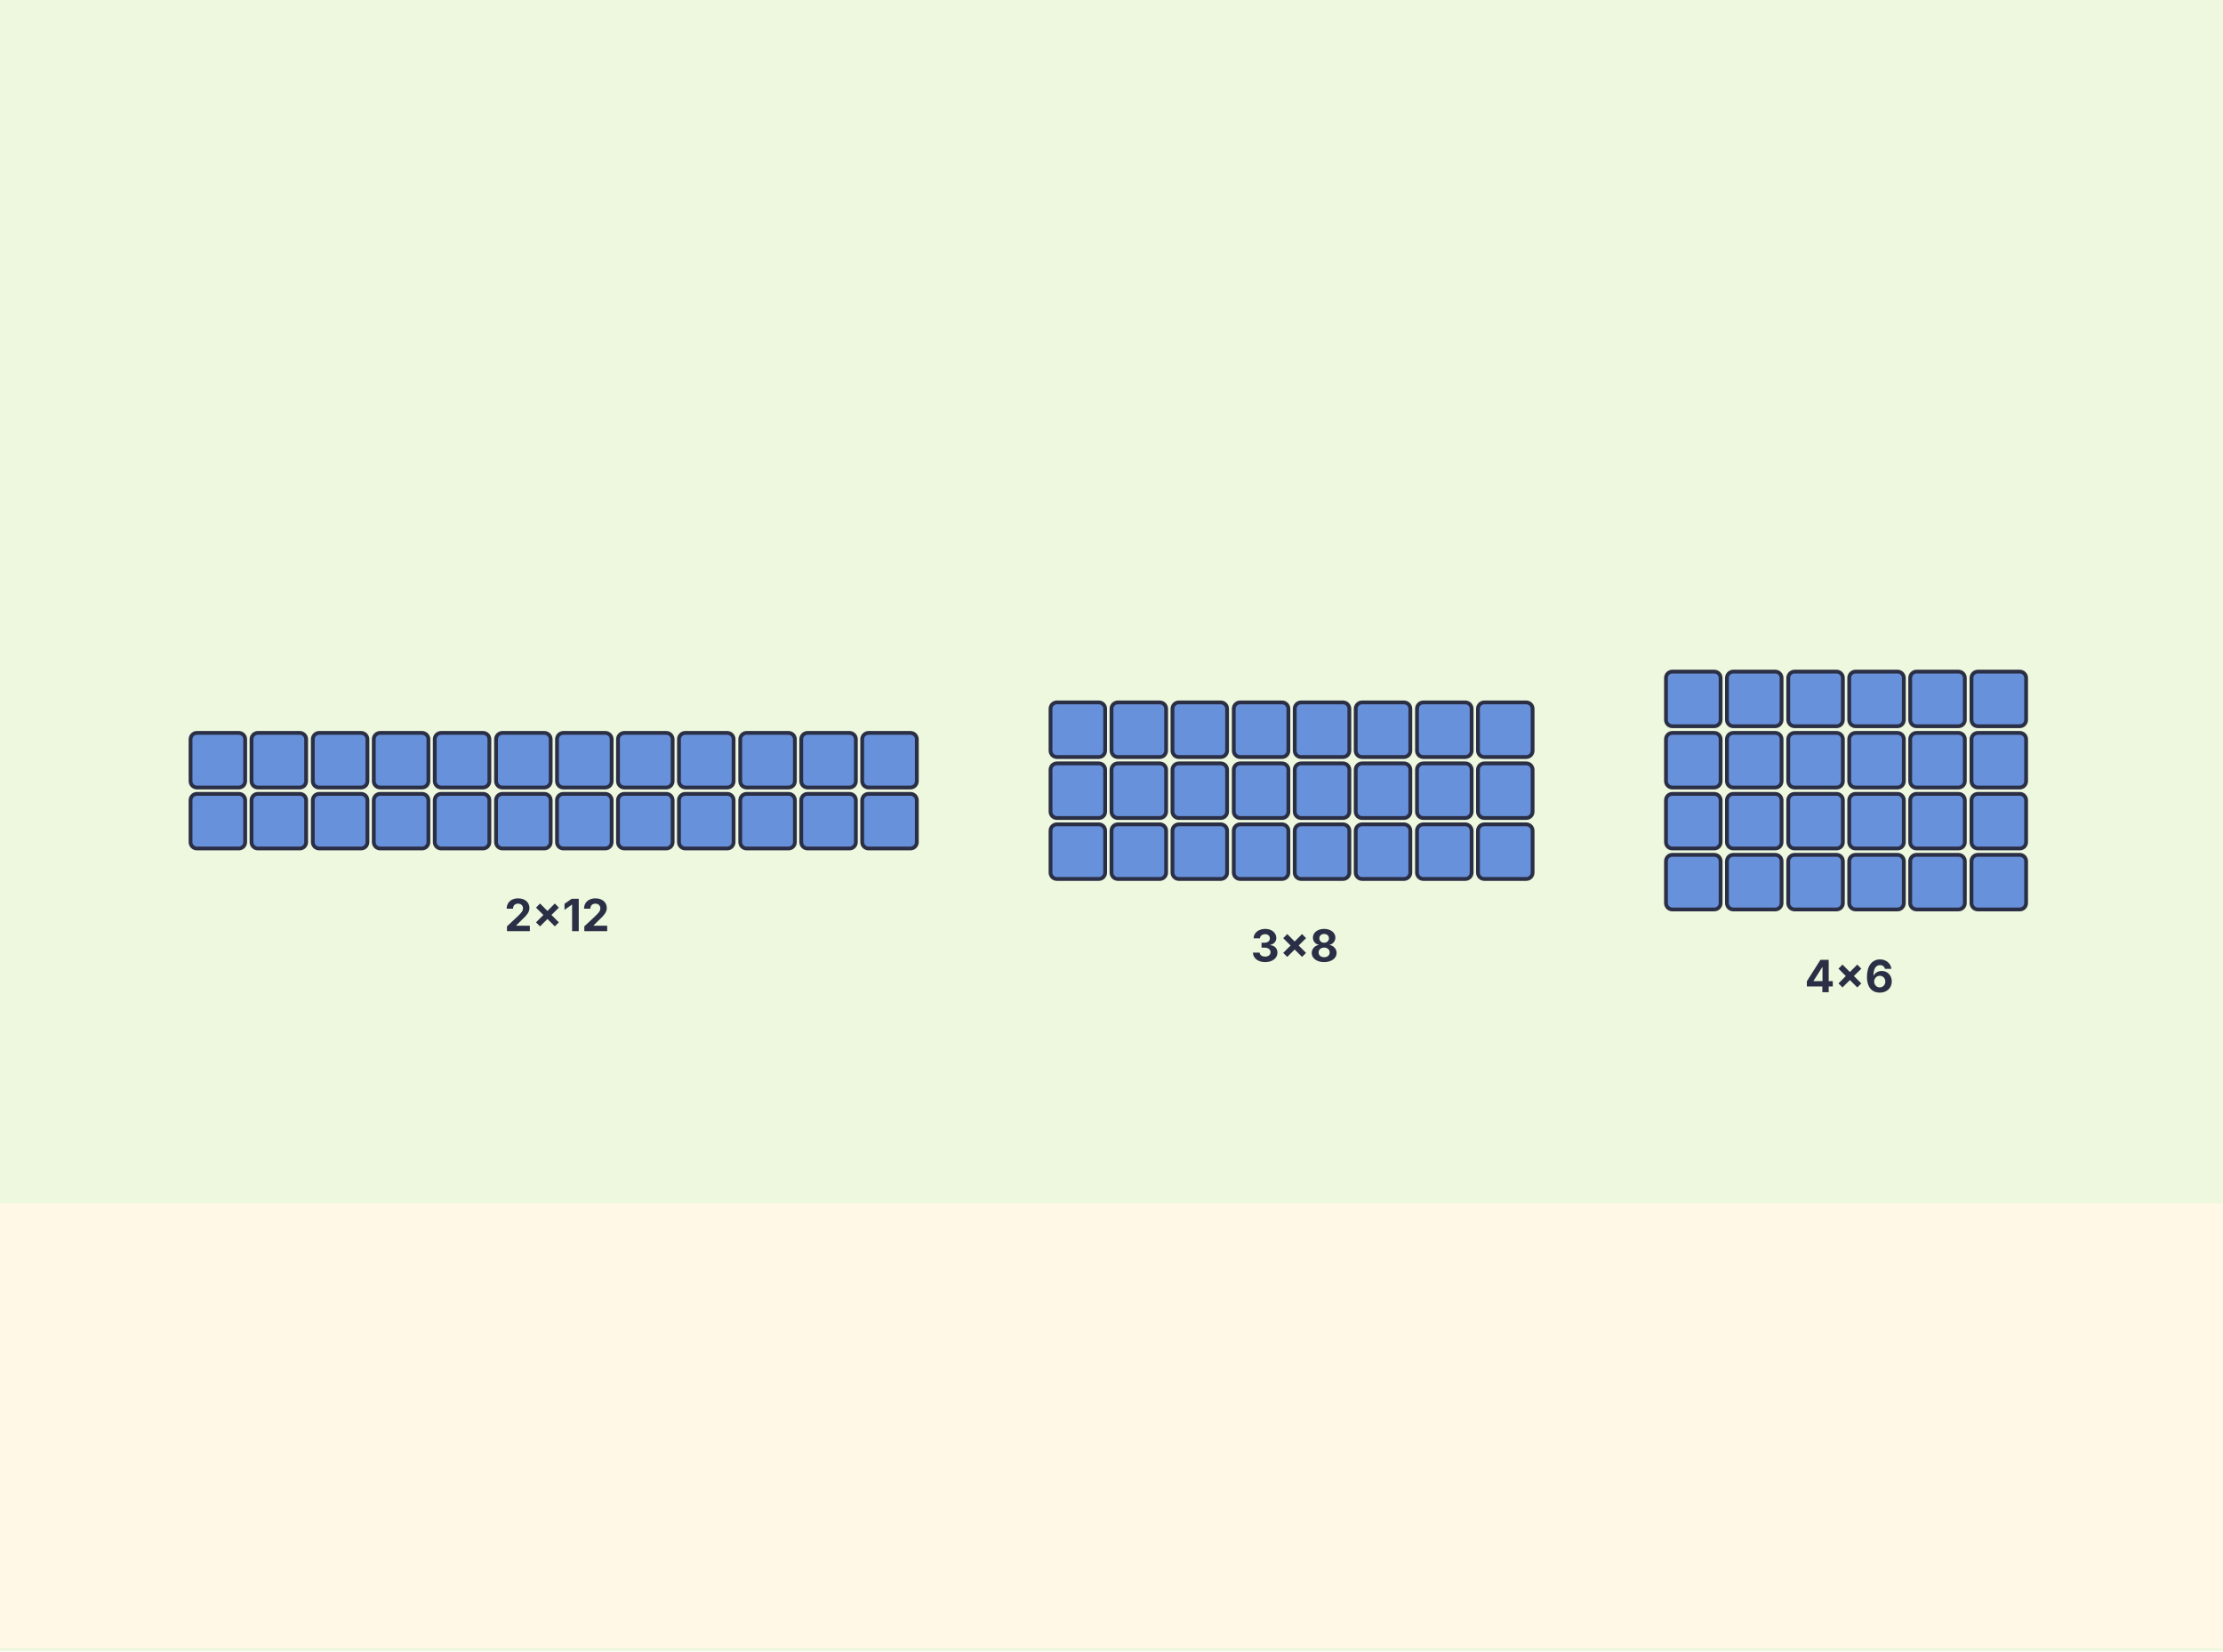
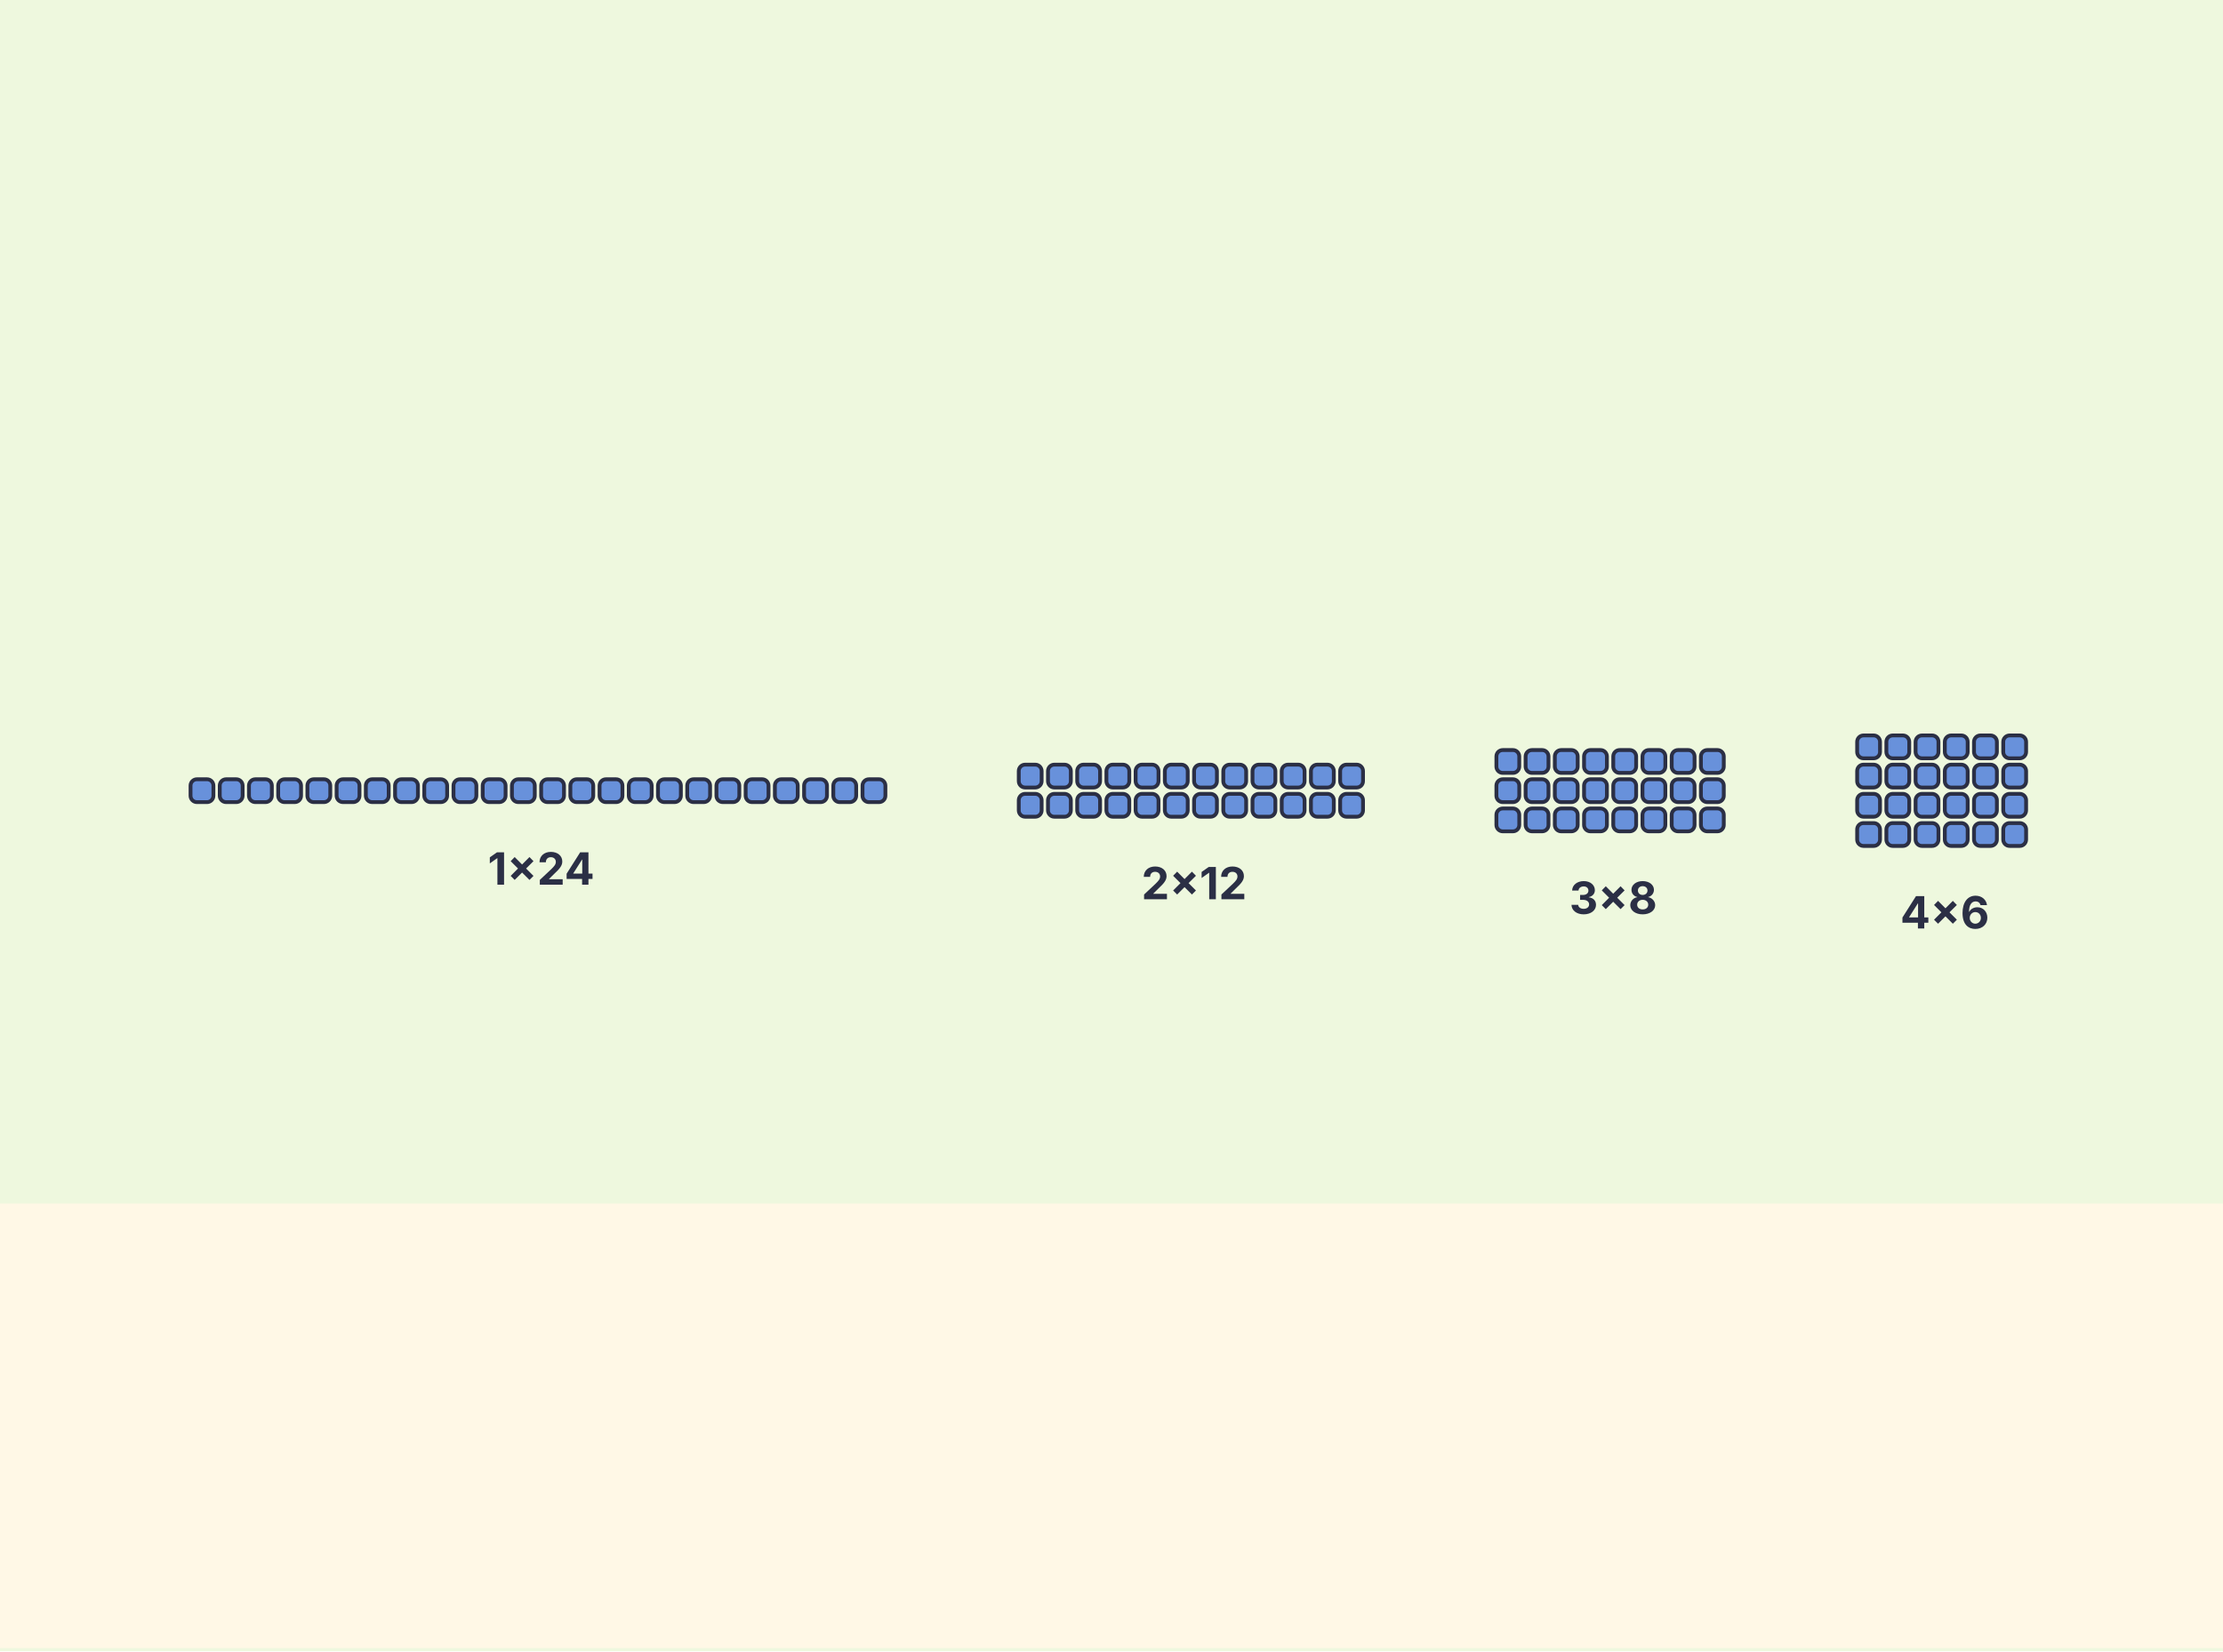
<svg xmlns="http://www.w3.org/2000/svg" viewBox="0 0 700 520">
  <rect width="700" height="520" fill="#eef8de" />
  <rect y="379" width="700" height="140" fill="#fff8e6" />
-   <rect x="60.0" y="230.8" width="17.2" height="17.2" rx="2" fill="#3b6fd9" fill-opacity="0.75" stroke="#2b2f45" stroke-width="1.2" />
-   <rect x="79.2" y="230.8" width="17.2" height="17.2" rx="2" fill="#3b6fd9" fill-opacity="0.75" stroke="#2b2f45" stroke-width="1.2" />
-   <rect x="98.5" y="230.8" width="17.2" height="17.2" rx="2" fill="#3b6fd9" fill-opacity="0.75" stroke="#2b2f45" stroke-width="1.2" />
-   <rect x="117.7" y="230.8" width="17.2" height="17.2" rx="2" fill="#3b6fd9" fill-opacity="0.75" stroke="#2b2f45" stroke-width="1.2" />
-   <rect x="136.9" y="230.8" width="17.2" height="17.2" rx="2" fill="#3b6fd9" fill-opacity="0.75" stroke="#2b2f45" stroke-width="1.2" />
-   <rect x="156.2" y="230.8" width="17.2" height="17.2" rx="2" fill="#3b6fd9" fill-opacity="0.75" stroke="#2b2f45" stroke-width="1.2" />
-   <rect x="175.4" y="230.8" width="17.2" height="17.2" rx="2" fill="#3b6fd9" fill-opacity="0.75" stroke="#2b2f45" stroke-width="1.2" />
-   <rect x="194.6" y="230.8" width="17.2" height="17.2" rx="2" fill="#3b6fd9" fill-opacity="0.75" stroke="#2b2f45" stroke-width="1.2" />
-   <rect x="213.8" y="230.8" width="17.2" height="17.2" rx="2" fill="#3b6fd9" fill-opacity="0.75" stroke="#2b2f45" stroke-width="1.2" />
-   <rect x="233.1" y="230.8" width="17.2" height="17.2" rx="2" fill="#3b6fd9" fill-opacity="0.75" stroke="#2b2f45" stroke-width="1.2" />
-   <rect x="252.3" y="230.8" width="17.2" height="17.2" rx="2" fill="#3b6fd9" fill-opacity="0.75" stroke="#2b2f45" stroke-width="1.2" />
-   <rect x="271.5" y="230.8" width="17.2" height="17.2" rx="2" fill="#3b6fd9" fill-opacity="0.75" stroke="#2b2f45" stroke-width="1.2" />
-   <rect x="60.0" y="250.0" width="17.2" height="17.2" rx="2" fill="#3b6fd9" fill-opacity="0.75" stroke="#2b2f45" stroke-width="1.2" />
-   <rect x="79.2" y="250.0" width="17.2" height="17.2" rx="2" fill="#3b6fd9" fill-opacity="0.75" stroke="#2b2f45" stroke-width="1.2" />
-   <rect x="98.5" y="250.0" width="17.2" height="17.2" rx="2" fill="#3b6fd9" fill-opacity="0.75" stroke="#2b2f45" stroke-width="1.2" />
-   <rect x="117.7" y="250.0" width="17.2" height="17.2" rx="2" fill="#3b6fd9" fill-opacity="0.75" stroke="#2b2f45" stroke-width="1.2" />
-   <rect x="136.9" y="250.0" width="17.2" height="17.2" rx="2" fill="#3b6fd9" fill-opacity="0.75" stroke="#2b2f45" stroke-width="1.2" />
-   <rect x="156.2" y="250.0" width="17.2" height="17.2" rx="2" fill="#3b6fd9" fill-opacity="0.75" stroke="#2b2f45" stroke-width="1.2" />
-   <rect x="175.4" y="250.0" width="17.2" height="17.2" rx="2" fill="#3b6fd9" fill-opacity="0.75" stroke="#2b2f45" stroke-width="1.2" />
-   <rect x="194.6" y="250.0" width="17.2" height="17.2" rx="2" fill="#3b6fd9" fill-opacity="0.75" stroke="#2b2f45" stroke-width="1.2" />
-   <rect x="213.8" y="250.0" width="17.2" height="17.2" rx="2" fill="#3b6fd9" fill-opacity="0.75" stroke="#2b2f45" stroke-width="1.2" />
-   <rect x="233.1" y="250.0" width="17.2" height="17.2" rx="2" fill="#3b6fd9" fill-opacity="0.75" stroke="#2b2f45" stroke-width="1.2" />
-   <rect x="252.3" y="250.0" width="17.2" height="17.2" rx="2" fill="#3b6fd9" fill-opacity="0.75" stroke="#2b2f45" stroke-width="1.2" />
-   <rect x="271.5" y="250.0" width="17.2" height="17.2" rx="2" fill="#3b6fd9" fill-opacity="0.75" stroke="#2b2f45" stroke-width="1.2" />
-   <text x="175.385" y="293.231" text-anchor="middle" font-family="Inter,Arial,sans-serif" font-size="14" font-weight="700" fill="#2b2f45">2×12</text>
-   <rect x="330.8" y="221.2" width="17.2" height="17.2" rx="2" fill="#3b6fd9" fill-opacity="0.75" stroke="#2b2f45" stroke-width="1.2" />
-   <rect x="350.0" y="221.2" width="17.2" height="17.2" rx="2" fill="#3b6fd9" fill-opacity="0.75" stroke="#2b2f45" stroke-width="1.2" />
-   <rect x="369.2" y="221.2" width="17.2" height="17.2" rx="2" fill="#3b6fd9" fill-opacity="0.75" stroke="#2b2f45" stroke-width="1.2" />
-   <rect x="388.5" y="221.2" width="17.2" height="17.2" rx="2" fill="#3b6fd9" fill-opacity="0.75" stroke="#2b2f45" stroke-width="1.2" />
-   <rect x="407.7" y="221.2" width="17.2" height="17.2" rx="2" fill="#3b6fd9" fill-opacity="0.75" stroke="#2b2f45" stroke-width="1.2" />
-   <rect x="426.9" y="221.2" width="17.2" height="17.2" rx="2" fill="#3b6fd9" fill-opacity="0.75" stroke="#2b2f45" stroke-width="1.2" />
-   <rect x="446.2" y="221.2" width="17.2" height="17.2" rx="2" fill="#3b6fd9" fill-opacity="0.75" stroke="#2b2f45" stroke-width="1.2" />
-   <rect x="465.4" y="221.2" width="17.2" height="17.2" rx="2" fill="#3b6fd9" fill-opacity="0.75" stroke="#2b2f45" stroke-width="1.2" />
-   <rect x="330.8" y="240.4" width="17.2" height="17.2" rx="2" fill="#3b6fd9" fill-opacity="0.75" stroke="#2b2f45" stroke-width="1.2" />
-   <rect x="350.0" y="240.4" width="17.2" height="17.2" rx="2" fill="#3b6fd9" fill-opacity="0.75" stroke="#2b2f45" stroke-width="1.2" />
-   <rect x="369.2" y="240.4" width="17.2" height="17.2" rx="2" fill="#3b6fd9" fill-opacity="0.75" stroke="#2b2f45" stroke-width="1.2" />
-   <rect x="388.5" y="240.4" width="17.2" height="17.2" rx="2" fill="#3b6fd9" fill-opacity="0.75" stroke="#2b2f45" stroke-width="1.2" />
-   <rect x="407.7" y="240.4" width="17.2" height="17.2" rx="2" fill="#3b6fd9" fill-opacity="0.75" stroke="#2b2f45" stroke-width="1.2" />
-   <rect x="426.9" y="240.4" width="17.2" height="17.2" rx="2" fill="#3b6fd9" fill-opacity="0.75" stroke="#2b2f45" stroke-width="1.2" />
-   <rect x="446.2" y="240.4" width="17.2" height="17.2" rx="2" fill="#3b6fd9" fill-opacity="0.75" stroke="#2b2f45" stroke-width="1.2" />
-   <rect x="465.4" y="240.4" width="17.2" height="17.2" rx="2" fill="#3b6fd9" fill-opacity="0.75" stroke="#2b2f45" stroke-width="1.2" />
-   <rect x="330.8" y="259.6" width="17.2" height="17.2" rx="2" fill="#3b6fd9" fill-opacity="0.75" stroke="#2b2f45" stroke-width="1.2" />
-   <rect x="350.0" y="259.6" width="17.2" height="17.2" rx="2" fill="#3b6fd9" fill-opacity="0.75" stroke="#2b2f45" stroke-width="1.2" />
-   <rect x="369.2" y="259.6" width="17.2" height="17.2" rx="2" fill="#3b6fd9" fill-opacity="0.75" stroke="#2b2f45" stroke-width="1.2" />
-   <rect x="388.5" y="259.6" width="17.2" height="17.2" rx="2" fill="#3b6fd9" fill-opacity="0.75" stroke="#2b2f45" stroke-width="1.2" />
-   <rect x="407.7" y="259.6" width="17.2" height="17.2" rx="2" fill="#3b6fd9" fill-opacity="0.75" stroke="#2b2f45" stroke-width="1.2" />
-   <rect x="426.9" y="259.6" width="17.2" height="17.2" rx="2" fill="#3b6fd9" fill-opacity="0.75" stroke="#2b2f45" stroke-width="1.2" />
-   <rect x="446.2" y="259.6" width="17.2" height="17.2" rx="2" fill="#3b6fd9" fill-opacity="0.75" stroke="#2b2f45" stroke-width="1.2" />
-   <rect x="465.4" y="259.6" width="17.2" height="17.2" rx="2" fill="#3b6fd9" fill-opacity="0.75" stroke="#2b2f45" stroke-width="1.2" />
-   <text x="407.692" y="302.846" text-anchor="middle" font-family="Inter,Arial,sans-serif" font-size="14" font-weight="700" fill="#2b2f45">3×8</text>
-   <rect x="524.6" y="211.5" width="17.2" height="17.2" rx="2" fill="#3b6fd9" fill-opacity="0.75" stroke="#2b2f45" stroke-width="1.2" />
-   <rect x="543.8" y="211.5" width="17.2" height="17.2" rx="2" fill="#3b6fd9" fill-opacity="0.75" stroke="#2b2f45" stroke-width="1.2" />
-   <rect x="563.1" y="211.5" width="17.2" height="17.2" rx="2" fill="#3b6fd9" fill-opacity="0.75" stroke="#2b2f45" stroke-width="1.2" />
-   <rect x="582.3" y="211.5" width="17.2" height="17.2" rx="2" fill="#3b6fd9" fill-opacity="0.75" stroke="#2b2f45" stroke-width="1.2" />
-   <rect x="601.5" y="211.5" width="17.2" height="17.2" rx="2" fill="#3b6fd9" fill-opacity="0.75" stroke="#2b2f45" stroke-width="1.2" />
-   <rect x="620.8" y="211.5" width="17.2" height="17.2" rx="2" fill="#3b6fd9" fill-opacity="0.75" stroke="#2b2f45" stroke-width="1.2" />
-   <rect x="524.6" y="230.8" width="17.2" height="17.2" rx="2" fill="#3b6fd9" fill-opacity="0.75" stroke="#2b2f45" stroke-width="1.2" />
-   <rect x="543.8" y="230.8" width="17.2" height="17.2" rx="2" fill="#3b6fd9" fill-opacity="0.75" stroke="#2b2f45" stroke-width="1.2" />
-   <rect x="563.1" y="230.8" width="17.2" height="17.2" rx="2" fill="#3b6fd9" fill-opacity="0.75" stroke="#2b2f45" stroke-width="1.2" />
-   <rect x="582.3" y="230.8" width="17.2" height="17.2" rx="2" fill="#3b6fd9" fill-opacity="0.75" stroke="#2b2f45" stroke-width="1.2" />
-   <rect x="601.5" y="230.8" width="17.2" height="17.2" rx="2" fill="#3b6fd9" fill-opacity="0.75" stroke="#2b2f45" stroke-width="1.2" />
-   <rect x="620.8" y="230.8" width="17.2" height="17.2" rx="2" fill="#3b6fd9" fill-opacity="0.75" stroke="#2b2f45" stroke-width="1.2" />
-   <rect x="524.6" y="250.0" width="17.2" height="17.2" rx="2" fill="#3b6fd9" fill-opacity="0.75" stroke="#2b2f45" stroke-width="1.2" />
-   <rect x="543.8" y="250.0" width="17.2" height="17.2" rx="2" fill="#3b6fd9" fill-opacity="0.75" stroke="#2b2f45" stroke-width="1.2" />
-   <rect x="563.1" y="250.0" width="17.2" height="17.2" rx="2" fill="#3b6fd9" fill-opacity="0.75" stroke="#2b2f45" stroke-width="1.2" />
-   <rect x="582.3" y="250.0" width="17.2" height="17.2" rx="2" fill="#3b6fd9" fill-opacity="0.75" stroke="#2b2f45" stroke-width="1.2" />
-   <rect x="601.5" y="250.0" width="17.2" height="17.2" rx="2" fill="#3b6fd9" fill-opacity="0.75" stroke="#2b2f45" stroke-width="1.2" />
-   <rect x="620.8" y="250.0" width="17.2" height="17.2" rx="2" fill="#3b6fd9" fill-opacity="0.75" stroke="#2b2f45" stroke-width="1.2" />
-   <rect x="524.6" y="269.2" width="17.2" height="17.2" rx="2" fill="#3b6fd9" fill-opacity="0.75" stroke="#2b2f45" stroke-width="1.2" />
-   <rect x="543.8" y="269.2" width="17.2" height="17.2" rx="2" fill="#3b6fd9" fill-opacity="0.75" stroke="#2b2f45" stroke-width="1.2" />
-   <rect x="563.1" y="269.2" width="17.2" height="17.2" rx="2" fill="#3b6fd9" fill-opacity="0.75" stroke="#2b2f45" stroke-width="1.2" />
-   <rect x="582.3" y="269.2" width="17.2" height="17.2" rx="2" fill="#3b6fd9" fill-opacity="0.75" stroke="#2b2f45" stroke-width="1.2" />
-   <rect x="601.5" y="269.2" width="17.2" height="17.2" rx="2" fill="#3b6fd9" fill-opacity="0.75" stroke="#2b2f45" stroke-width="1.2" />
-   <rect x="620.8" y="269.2" width="17.2" height="17.2" rx="2" fill="#3b6fd9" fill-opacity="0.75" stroke="#2b2f45" stroke-width="1.2" />
-   <text x="582.308" y="312.462" text-anchor="middle" font-family="Inter,Arial,sans-serif" font-size="14" font-weight="700" fill="#2b2f45">4×6</text>
+   <rect x="60.0" y="245.4" width="7.2" height="7.2" rx="2" fill="#3b6fd9" fill-opacity="0.75" stroke="#2b2f45" stroke-width="1.2" />
+   <rect x="69.2" y="245.4" width="7.2" height="7.2" rx="2" fill="#3b6fd9" fill-opacity="0.75" stroke="#2b2f45" stroke-width="1.2" />
+   <rect x="78.4" y="245.4" width="7.2" height="7.2" rx="2" fill="#3b6fd9" fill-opacity="0.75" stroke="#2b2f45" stroke-width="1.2" />
+   <rect x="87.6" y="245.4" width="7.2" height="7.2" rx="2" fill="#3b6fd9" fill-opacity="0.75" stroke="#2b2f45" stroke-width="1.2" />
+   <rect x="96.8" y="245.4" width="7.2" height="7.2" rx="2" fill="#3b6fd9" fill-opacity="0.75" stroke="#2b2f45" stroke-width="1.2" />
+   <rect x="106.0" y="245.4" width="7.2" height="7.2" rx="2" fill="#3b6fd9" fill-opacity="0.75" stroke="#2b2f45" stroke-width="1.2" />
+   <rect x="115.2" y="245.4" width="7.2" height="7.2" rx="2" fill="#3b6fd9" fill-opacity="0.75" stroke="#2b2f45" stroke-width="1.2" />
+   <rect x="124.4" y="245.4" width="7.2" height="7.2" rx="2" fill="#3b6fd9" fill-opacity="0.75" stroke="#2b2f45" stroke-width="1.2" />
+   <rect x="133.6" y="245.4" width="7.2" height="7.2" rx="2" fill="#3b6fd9" fill-opacity="0.75" stroke="#2b2f45" stroke-width="1.2" />
+   <rect x="142.8" y="245.4" width="7.2" height="7.2" rx="2" fill="#3b6fd9" fill-opacity="0.75" stroke="#2b2f45" stroke-width="1.2" />
+   <rect x="152.0" y="245.4" width="7.2" height="7.2" rx="2" fill="#3b6fd9" fill-opacity="0.75" stroke="#2b2f45" stroke-width="1.2" />
+   <rect x="161.2" y="245.4" width="7.2" height="7.2" rx="2" fill="#3b6fd9" fill-opacity="0.75" stroke="#2b2f45" stroke-width="1.2" />
+   <rect x="170.4" y="245.4" width="7.2" height="7.2" rx="2" fill="#3b6fd9" fill-opacity="0.75" stroke="#2b2f45" stroke-width="1.2" />
+   <rect x="179.6" y="245.4" width="7.2" height="7.2" rx="2" fill="#3b6fd9" fill-opacity="0.75" stroke="#2b2f45" stroke-width="1.2" />
+   <rect x="188.8" y="245.4" width="7.2" height="7.2" rx="2" fill="#3b6fd9" fill-opacity="0.75" stroke="#2b2f45" stroke-width="1.2" />
+   <rect x="198.0" y="245.4" width="7.2" height="7.2" rx="2" fill="#3b6fd9" fill-opacity="0.75" stroke="#2b2f45" stroke-width="1.2" />
+   <rect x="207.2" y="245.4" width="7.2" height="7.2" rx="2" fill="#3b6fd9" fill-opacity="0.75" stroke="#2b2f45" stroke-width="1.2" />
+   <rect x="216.4" y="245.4" width="7.2" height="7.2" rx="2" fill="#3b6fd9" fill-opacity="0.75" stroke="#2b2f45" stroke-width="1.2" />
+   <rect x="225.6" y="245.4" width="7.2" height="7.2" rx="2" fill="#3b6fd9" fill-opacity="0.75" stroke="#2b2f45" stroke-width="1.2" />
+   <rect x="234.8" y="245.4" width="7.2" height="7.2" rx="2" fill="#3b6fd9" fill-opacity="0.75" stroke="#2b2f45" stroke-width="1.2" />
+   <rect x="244.0" y="245.4" width="7.2" height="7.2" rx="2" fill="#3b6fd9" fill-opacity="0.75" stroke="#2b2f45" stroke-width="1.2" />
+   <rect x="253.2" y="245.4" width="7.2" height="7.2" rx="2" fill="#3b6fd9" fill-opacity="0.75" stroke="#2b2f45" stroke-width="1.2" />
+   <rect x="262.4" y="245.4" width="7.2" height="7.2" rx="2" fill="#3b6fd9" fill-opacity="0.75" stroke="#2b2f45" stroke-width="1.2" />
+   <rect x="271.6" y="245.4" width="7.2" height="7.2" rx="2" fill="#3b6fd9" fill-opacity="0.75" stroke="#2b2f45" stroke-width="1.2" />
+   <text x="170.4" y="278.6" text-anchor="middle" font-family="Inter,Arial,sans-serif" font-size="14" font-weight="700" fill="#2b2f45">1×24</text>
+   <rect x="320.8" y="240.8" width="7.2" height="7.2" rx="2" fill="#3b6fd9" fill-opacity="0.75" stroke="#2b2f45" stroke-width="1.2" />
+   <rect x="330.0" y="240.8" width="7.2" height="7.2" rx="2" fill="#3b6fd9" fill-opacity="0.75" stroke="#2b2f45" stroke-width="1.2" />
+   <rect x="339.2" y="240.8" width="7.2" height="7.2" rx="2" fill="#3b6fd9" fill-opacity="0.75" stroke="#2b2f45" stroke-width="1.2" />
+   <rect x="348.4" y="240.8" width="7.2" height="7.2" rx="2" fill="#3b6fd9" fill-opacity="0.75" stroke="#2b2f45" stroke-width="1.2" />
+   <rect x="357.6" y="240.8" width="7.2" height="7.2" rx="2" fill="#3b6fd9" fill-opacity="0.75" stroke="#2b2f45" stroke-width="1.2" />
+   <rect x="366.8" y="240.8" width="7.2" height="7.2" rx="2" fill="#3b6fd9" fill-opacity="0.75" stroke="#2b2f45" stroke-width="1.2" />
+   <rect x="376.0" y="240.8" width="7.2" height="7.2" rx="2" fill="#3b6fd9" fill-opacity="0.75" stroke="#2b2f45" stroke-width="1.2" />
+   <rect x="385.2" y="240.8" width="7.2" height="7.2" rx="2" fill="#3b6fd9" fill-opacity="0.75" stroke="#2b2f45" stroke-width="1.2" />
+   <rect x="394.4" y="240.8" width="7.2" height="7.2" rx="2" fill="#3b6fd9" fill-opacity="0.75" stroke="#2b2f45" stroke-width="1.2" />
+   <rect x="403.6" y="240.8" width="7.2" height="7.2" rx="2" fill="#3b6fd9" fill-opacity="0.75" stroke="#2b2f45" stroke-width="1.2" />
+   <rect x="412.8" y="240.8" width="7.2" height="7.2" rx="2" fill="#3b6fd9" fill-opacity="0.75" stroke="#2b2f45" stroke-width="1.2" />
+   <rect x="422.0" y="240.8" width="7.2" height="7.2" rx="2" fill="#3b6fd9" fill-opacity="0.75" stroke="#2b2f45" stroke-width="1.2" />
+   <rect x="320.8" y="250.0" width="7.2" height="7.2" rx="2" fill="#3b6fd9" fill-opacity="0.75" stroke="#2b2f45" stroke-width="1.2" />
+   <rect x="330.0" y="250.0" width="7.2" height="7.2" rx="2" fill="#3b6fd9" fill-opacity="0.75" stroke="#2b2f45" stroke-width="1.2" />
+   <rect x="339.2" y="250.0" width="7.2" height="7.2" rx="2" fill="#3b6fd9" fill-opacity="0.75" stroke="#2b2f45" stroke-width="1.2" />
+   <rect x="348.4" y="250.0" width="7.2" height="7.2" rx="2" fill="#3b6fd9" fill-opacity="0.75" stroke="#2b2f45" stroke-width="1.2" />
+   <rect x="357.6" y="250.0" width="7.2" height="7.2" rx="2" fill="#3b6fd9" fill-opacity="0.75" stroke="#2b2f45" stroke-width="1.2" />
+   <rect x="366.8" y="250.0" width="7.2" height="7.2" rx="2" fill="#3b6fd9" fill-opacity="0.75" stroke="#2b2f45" stroke-width="1.2" />
+   <rect x="376.0" y="250.0" width="7.2" height="7.2" rx="2" fill="#3b6fd9" fill-opacity="0.75" stroke="#2b2f45" stroke-width="1.2" />
+   <rect x="385.2" y="250.0" width="7.2" height="7.2" rx="2" fill="#3b6fd9" fill-opacity="0.75" stroke="#2b2f45" stroke-width="1.2" />
+   <rect x="394.4" y="250.0" width="7.2" height="7.2" rx="2" fill="#3b6fd9" fill-opacity="0.75" stroke="#2b2f45" stroke-width="1.2" />
+   <rect x="403.6" y="250.0" width="7.2" height="7.2" rx="2" fill="#3b6fd9" fill-opacity="0.75" stroke="#2b2f45" stroke-width="1.2" />
+   <rect x="412.8" y="250.0" width="7.2" height="7.2" rx="2" fill="#3b6fd9" fill-opacity="0.75" stroke="#2b2f45" stroke-width="1.2" />
+   <rect x="422.0" y="250.0" width="7.2" height="7.2" rx="2" fill="#3b6fd9" fill-opacity="0.75" stroke="#2b2f45" stroke-width="1.2" />
+   <text x="376" y="283.2" text-anchor="middle" font-family="Inter,Arial,sans-serif" font-size="14" font-weight="700" fill="#2b2f45">2×12</text>
+   <rect x="471.2" y="236.2" width="7.2" height="7.2" rx="2" fill="#3b6fd9" fill-opacity="0.75" stroke="#2b2f45" stroke-width="1.2" />
+   <rect x="480.4" y="236.2" width="7.2" height="7.2" rx="2" fill="#3b6fd9" fill-opacity="0.75" stroke="#2b2f45" stroke-width="1.2" />
+   <rect x="489.6" y="236.2" width="7.2" height="7.2" rx="2" fill="#3b6fd9" fill-opacity="0.75" stroke="#2b2f45" stroke-width="1.2" />
+   <rect x="498.8" y="236.2" width="7.2" height="7.2" rx="2" fill="#3b6fd9" fill-opacity="0.75" stroke="#2b2f45" stroke-width="1.2" />
+   <rect x="508.0" y="236.2" width="7.2" height="7.2" rx="2" fill="#3b6fd9" fill-opacity="0.75" stroke="#2b2f45" stroke-width="1.2" />
+   <rect x="517.2" y="236.2" width="7.2" height="7.2" rx="2" fill="#3b6fd9" fill-opacity="0.75" stroke="#2b2f45" stroke-width="1.2" />
+   <rect x="526.4" y="236.2" width="7.2" height="7.2" rx="2" fill="#3b6fd9" fill-opacity="0.75" stroke="#2b2f45" stroke-width="1.2" />
+   <rect x="535.6" y="236.2" width="7.2" height="7.2" rx="2" fill="#3b6fd9" fill-opacity="0.75" stroke="#2b2f45" stroke-width="1.2" />
+   <rect x="471.2" y="245.4" width="7.2" height="7.2" rx="2" fill="#3b6fd9" fill-opacity="0.75" stroke="#2b2f45" stroke-width="1.2" />
+   <rect x="480.4" y="245.4" width="7.2" height="7.2" rx="2" fill="#3b6fd9" fill-opacity="0.75" stroke="#2b2f45" stroke-width="1.2" />
+   <rect x="489.6" y="245.4" width="7.2" height="7.2" rx="2" fill="#3b6fd9" fill-opacity="0.75" stroke="#2b2f45" stroke-width="1.2" />
+   <rect x="498.8" y="245.4" width="7.2" height="7.2" rx="2" fill="#3b6fd9" fill-opacity="0.75" stroke="#2b2f45" stroke-width="1.2" />
+   <rect x="508.0" y="245.4" width="7.2" height="7.2" rx="2" fill="#3b6fd9" fill-opacity="0.75" stroke="#2b2f45" stroke-width="1.2" />
+   <rect x="517.2" y="245.4" width="7.2" height="7.2" rx="2" fill="#3b6fd9" fill-opacity="0.75" stroke="#2b2f45" stroke-width="1.2" />
+   <rect x="526.4" y="245.4" width="7.2" height="7.2" rx="2" fill="#3b6fd9" fill-opacity="0.75" stroke="#2b2f45" stroke-width="1.2" />
+   <rect x="535.6" y="245.4" width="7.2" height="7.2" rx="2" fill="#3b6fd9" fill-opacity="0.75" stroke="#2b2f45" stroke-width="1.2" />
+   <rect x="471.2" y="254.6" width="7.2" height="7.2" rx="2" fill="#3b6fd9" fill-opacity="0.75" stroke="#2b2f45" stroke-width="1.2" />
+   <rect x="480.4" y="254.6" width="7.2" height="7.2" rx="2" fill="#3b6fd9" fill-opacity="0.75" stroke="#2b2f45" stroke-width="1.2" />
+   <rect x="489.6" y="254.6" width="7.2" height="7.2" rx="2" fill="#3b6fd9" fill-opacity="0.75" stroke="#2b2f45" stroke-width="1.2" />
+   <rect x="498.8" y="254.6" width="7.2" height="7.2" rx="2" fill="#3b6fd9" fill-opacity="0.75" stroke="#2b2f45" stroke-width="1.2" />
+   <rect x="508.0" y="254.6" width="7.2" height="7.2" rx="2" fill="#3b6fd9" fill-opacity="0.75" stroke="#2b2f45" stroke-width="1.2" />
+   <rect x="517.2" y="254.6" width="7.2" height="7.2" rx="2" fill="#3b6fd9" fill-opacity="0.75" stroke="#2b2f45" stroke-width="1.2" />
+   <rect x="526.4" y="254.6" width="7.2" height="7.2" rx="2" fill="#3b6fd9" fill-opacity="0.75" stroke="#2b2f45" stroke-width="1.2" />
+   <rect x="535.6" y="254.6" width="7.2" height="7.2" rx="2" fill="#3b6fd9" fill-opacity="0.75" stroke="#2b2f45" stroke-width="1.2" />
+   <text x="508" y="287.8" text-anchor="middle" font-family="Inter,Arial,sans-serif" font-size="14" font-weight="700" fill="#2b2f45">3×8</text>
+   <rect x="584.8" y="231.6" width="7.2" height="7.2" rx="2" fill="#3b6fd9" fill-opacity="0.75" stroke="#2b2f45" stroke-width="1.2" />
+   <rect x="594.0" y="231.6" width="7.2" height="7.2" rx="2" fill="#3b6fd9" fill-opacity="0.75" stroke="#2b2f45" stroke-width="1.2" />
+   <rect x="603.2" y="231.6" width="7.2" height="7.2" rx="2" fill="#3b6fd9" fill-opacity="0.75" stroke="#2b2f45" stroke-width="1.2" />
+   <rect x="612.4" y="231.6" width="7.2" height="7.2" rx="2" fill="#3b6fd9" fill-opacity="0.75" stroke="#2b2f45" stroke-width="1.2" />
+   <rect x="621.6" y="231.6" width="7.2" height="7.2" rx="2" fill="#3b6fd9" fill-opacity="0.75" stroke="#2b2f45" stroke-width="1.2" />
+   <rect x="630.8" y="231.6" width="7.2" height="7.2" rx="2" fill="#3b6fd9" fill-opacity="0.75" stroke="#2b2f45" stroke-width="1.2" />
+   <rect x="584.8" y="240.8" width="7.2" height="7.2" rx="2" fill="#3b6fd9" fill-opacity="0.75" stroke="#2b2f45" stroke-width="1.2" />
+   <rect x="594.0" y="240.8" width="7.2" height="7.2" rx="2" fill="#3b6fd9" fill-opacity="0.75" stroke="#2b2f45" stroke-width="1.2" />
+   <rect x="603.2" y="240.8" width="7.2" height="7.2" rx="2" fill="#3b6fd9" fill-opacity="0.75" stroke="#2b2f45" stroke-width="1.2" />
+   <rect x="612.4" y="240.8" width="7.2" height="7.2" rx="2" fill="#3b6fd9" fill-opacity="0.75" stroke="#2b2f45" stroke-width="1.2" />
+   <rect x="621.6" y="240.8" width="7.2" height="7.2" rx="2" fill="#3b6fd9" fill-opacity="0.75" stroke="#2b2f45" stroke-width="1.2" />
+   <rect x="630.8" y="240.8" width="7.2" height="7.2" rx="2" fill="#3b6fd9" fill-opacity="0.75" stroke="#2b2f45" stroke-width="1.2" />
+   <rect x="584.8" y="250.0" width="7.2" height="7.2" rx="2" fill="#3b6fd9" fill-opacity="0.75" stroke="#2b2f45" stroke-width="1.2" />
+   <rect x="594.0" y="250.0" width="7.2" height="7.2" rx="2" fill="#3b6fd9" fill-opacity="0.75" stroke="#2b2f45" stroke-width="1.2" />
+   <rect x="603.2" y="250.0" width="7.2" height="7.2" rx="2" fill="#3b6fd9" fill-opacity="0.75" stroke="#2b2f45" stroke-width="1.2" />
+   <rect x="612.4" y="250.0" width="7.2" height="7.2" rx="2" fill="#3b6fd9" fill-opacity="0.75" stroke="#2b2f45" stroke-width="1.2" />
+   <rect x="621.6" y="250.0" width="7.2" height="7.2" rx="2" fill="#3b6fd9" fill-opacity="0.75" stroke="#2b2f45" stroke-width="1.2" />
+   <rect x="630.8" y="250.0" width="7.2" height="7.2" rx="2" fill="#3b6fd9" fill-opacity="0.75" stroke="#2b2f45" stroke-width="1.2" />
+   <rect x="584.8" y="259.2" width="7.2" height="7.2" rx="2" fill="#3b6fd9" fill-opacity="0.75" stroke="#2b2f45" stroke-width="1.2" />
+   <rect x="594.0" y="259.2" width="7.2" height="7.2" rx="2" fill="#3b6fd9" fill-opacity="0.75" stroke="#2b2f45" stroke-width="1.2" />
+   <rect x="603.2" y="259.2" width="7.2" height="7.2" rx="2" fill="#3b6fd9" fill-opacity="0.75" stroke="#2b2f45" stroke-width="1.2" />
+   <rect x="612.4" y="259.2" width="7.2" height="7.2" rx="2" fill="#3b6fd9" fill-opacity="0.75" stroke="#2b2f45" stroke-width="1.2" />
+   <rect x="621.6" y="259.2" width="7.2" height="7.2" rx="2" fill="#3b6fd9" fill-opacity="0.75" stroke="#2b2f45" stroke-width="1.2" />
+   <rect x="630.8" y="259.2" width="7.2" height="7.2" rx="2" fill="#3b6fd9" fill-opacity="0.75" stroke="#2b2f45" stroke-width="1.2" />
+   <text x="612.4" y="292.4" text-anchor="middle" font-family="Inter,Arial,sans-serif" font-size="14" font-weight="700" fill="#2b2f45">4×6</text>
</svg>
